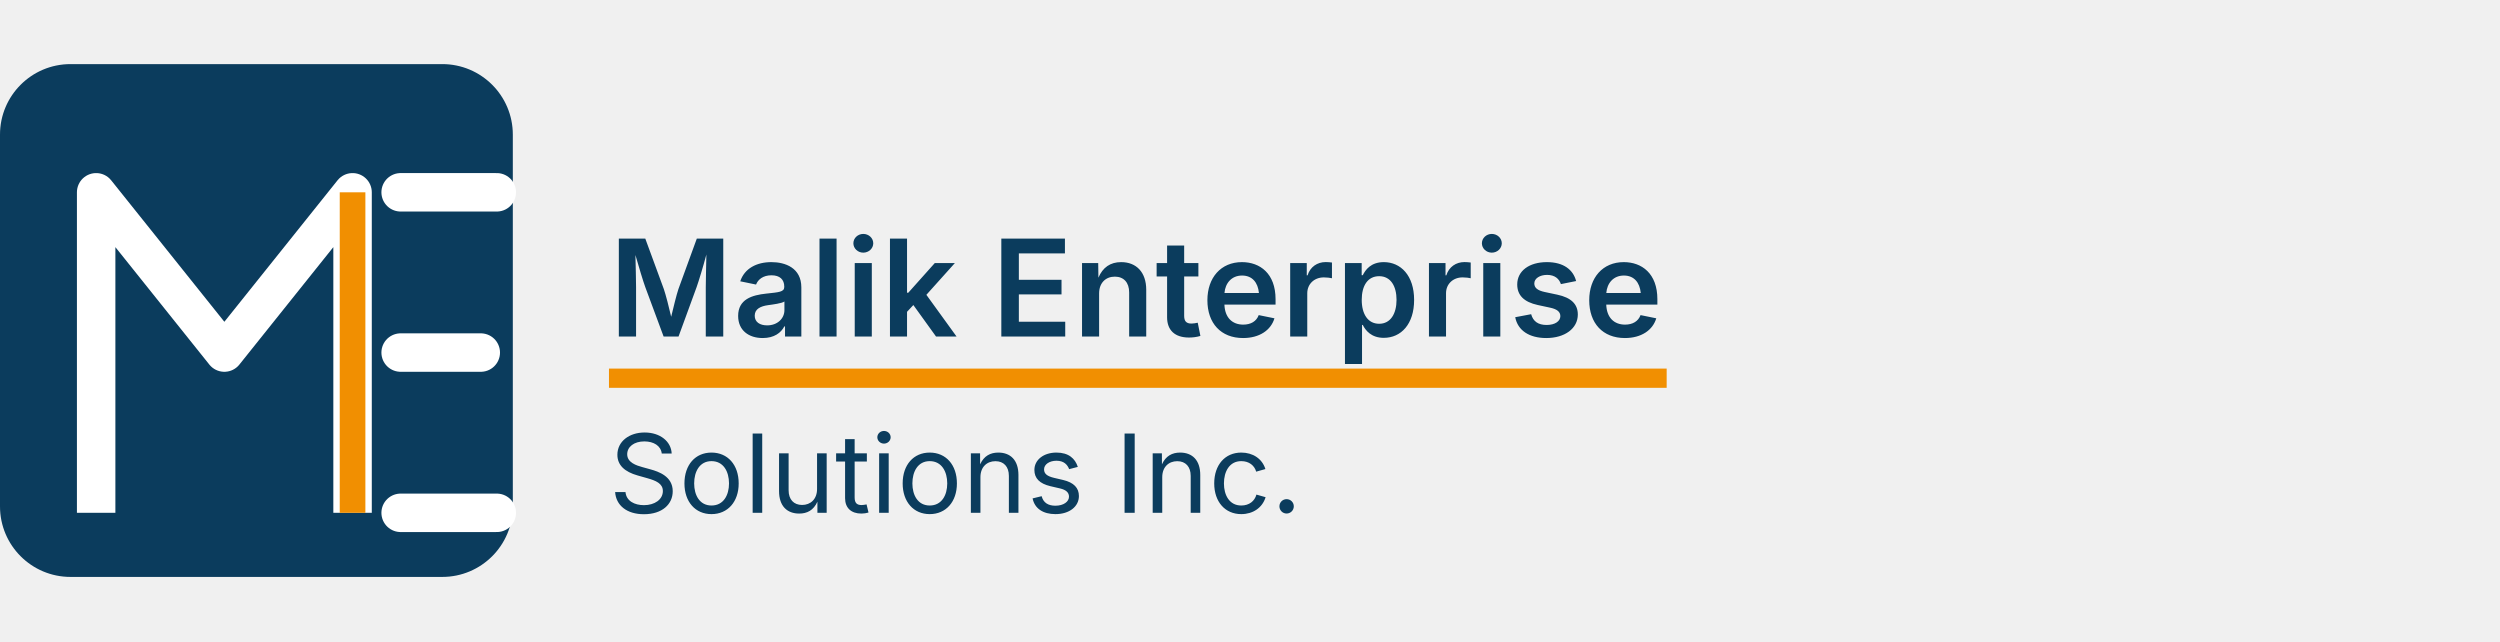
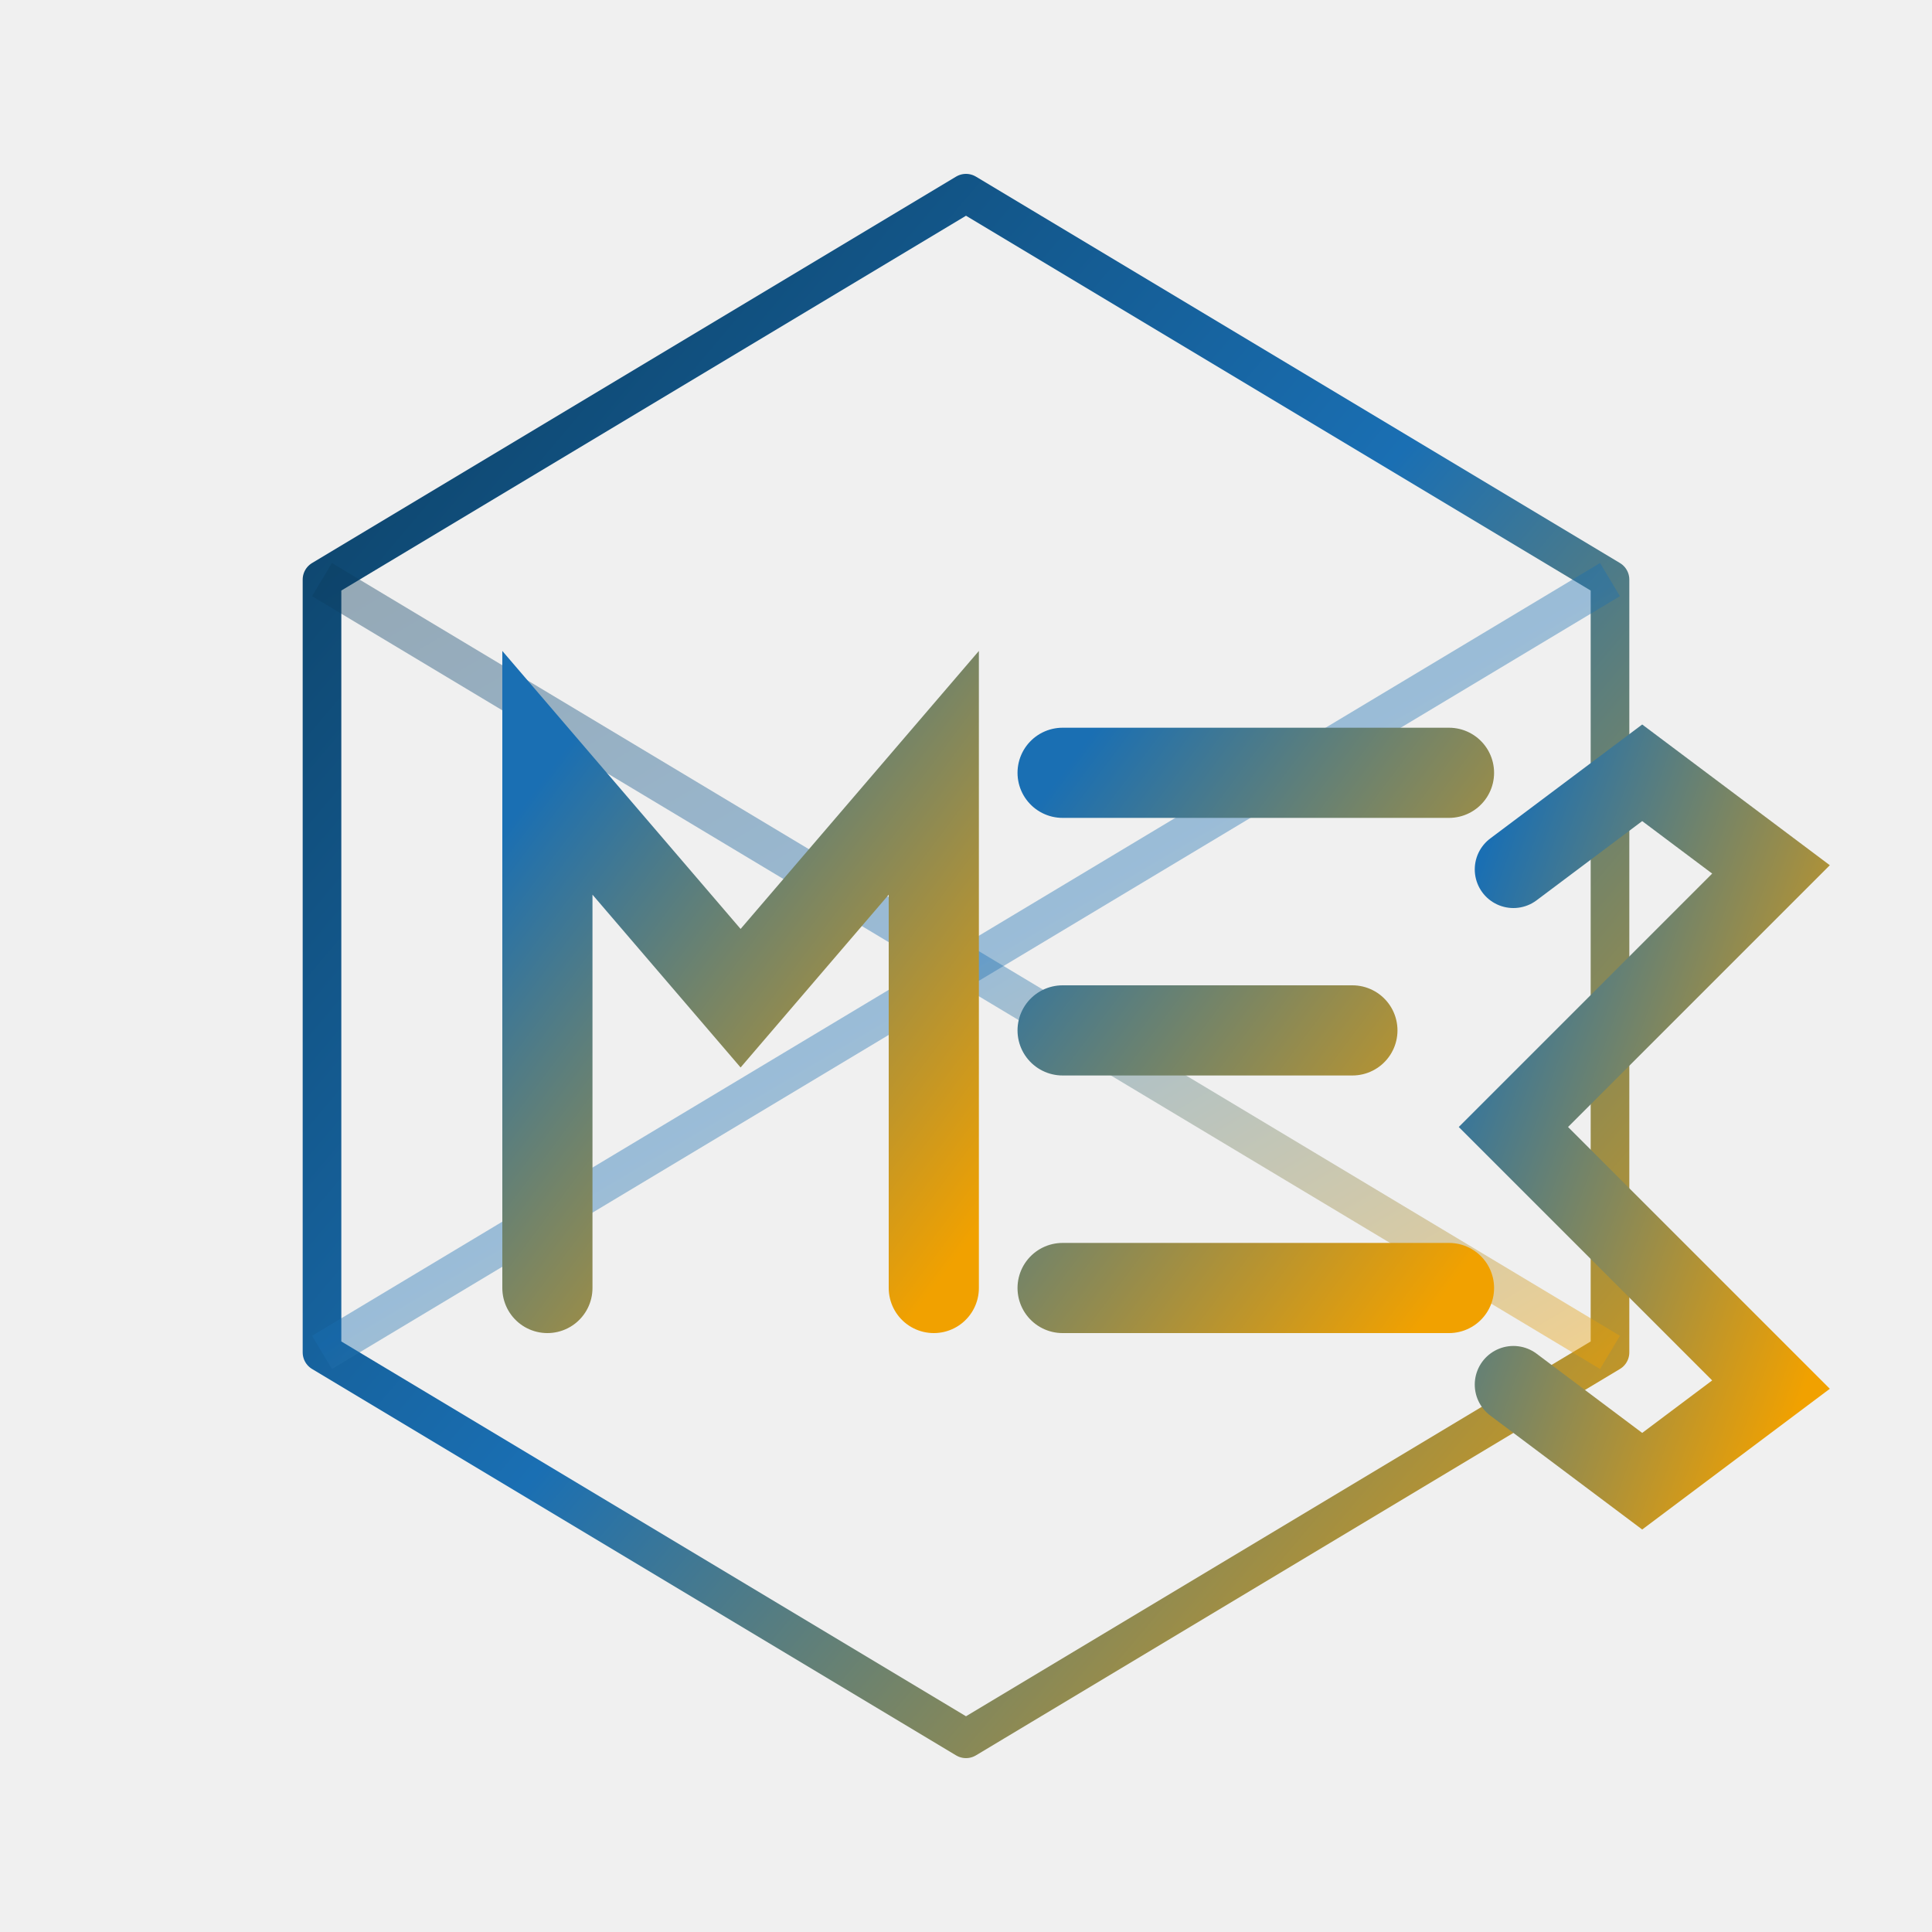
- <svg xmlns="http://www.w3.org/2000/svg" width="780" height="200" viewBox="0 0 780 200">
-   <rect x="0" y="20" width="160" height="160" rx="22" fill="#0b3c5d" />
-   <path d="M30 160 V60 L70 110 L110 60 V160" stroke="#ffffff" stroke-width="12" fill="none" stroke-linejoin="round" />
-   <line x1="110" y1="60" x2="110" y2="160" stroke="#f18f01" stroke-width="8" />
-   <path d="M125 60 H155 M125 110 H150 M125 160 H155" stroke="#ffffff" stroke-width="12" stroke-linecap="round" />
-   <text x="190" y="105" font-family="Segoe UI, Inter, sans-serif" font-size="42" fill="#0b3c5d" font-weight="600">
-     Malik Enterprise
-   </text>
-   <rect x="190" y="115" width="330" height="6" fill="#f18f01" />
-   <text x="190" y="160" font-family="Segoe UI, Inter, sans-serif" font-size="34" fill="#0b3c5d" font-weight="400">
-     Solutions Inc.
-   </text>
+ <svg xmlns="http://www.w3.org/2000/svg" width="300" height="300" viewBox="0 0 300 300">
+   <rect width="300" height="300" fill="none" />
+   <g stroke-width="6" fill="none" stroke-linejoin="round">
+     <defs>
+       <linearGradient id="hexGradient" x1="0%" y1="0%" x2="100%" y2="100%">
+         <stop offset="0%" stop-color="#0b3c5d" />
+         <stop offset="50%" stop-color="#1a6fb3" />
+         <stop offset="100%" stop-color="#f1a100" />
+       </linearGradient>
+       <linearGradient id="letterGradient" x1="0%" y1="0%" x2="100%" y2="100%">
+         <stop offset="0%" stop-color="#1a6fb3" />
+         <stop offset="100%" stop-color="#f1a100" />
+       </linearGradient>
+     </defs>
+     <polygon points="150,30 250,90 250,210 150,270 50,210 50,90" stroke="url(#hexGradient)" />
+     <line x1="150" y1="30" x2="150" y2="270" stroke="url(#hexGradient)" opacity="0.4" />
+     <line x1="50" y1="90" x2="250" y2="210" stroke="url(#hexGradient)" opacity="0.4" />
+     <line x1="250" y1="90" x2="50" y2="210" stroke="url(#hexGradient)" opacity="0.4" />
+   </g>
+   <g stroke="url(#letterGradient)" stroke-width="14" stroke-linecap="round" fill="none">
+     <path d="M85 200 V120 L115 155 L145 120 V200" />
+     <path d="M165 120 H225 M165 160 H210 M165 200 H225" />
+     <path d="       M235 135        L255 120        L275 135        L255 155        L235 175        L255 195        L275 215        L255 230        L235 215     " stroke-width="12" />
+   </g>
</svg>
